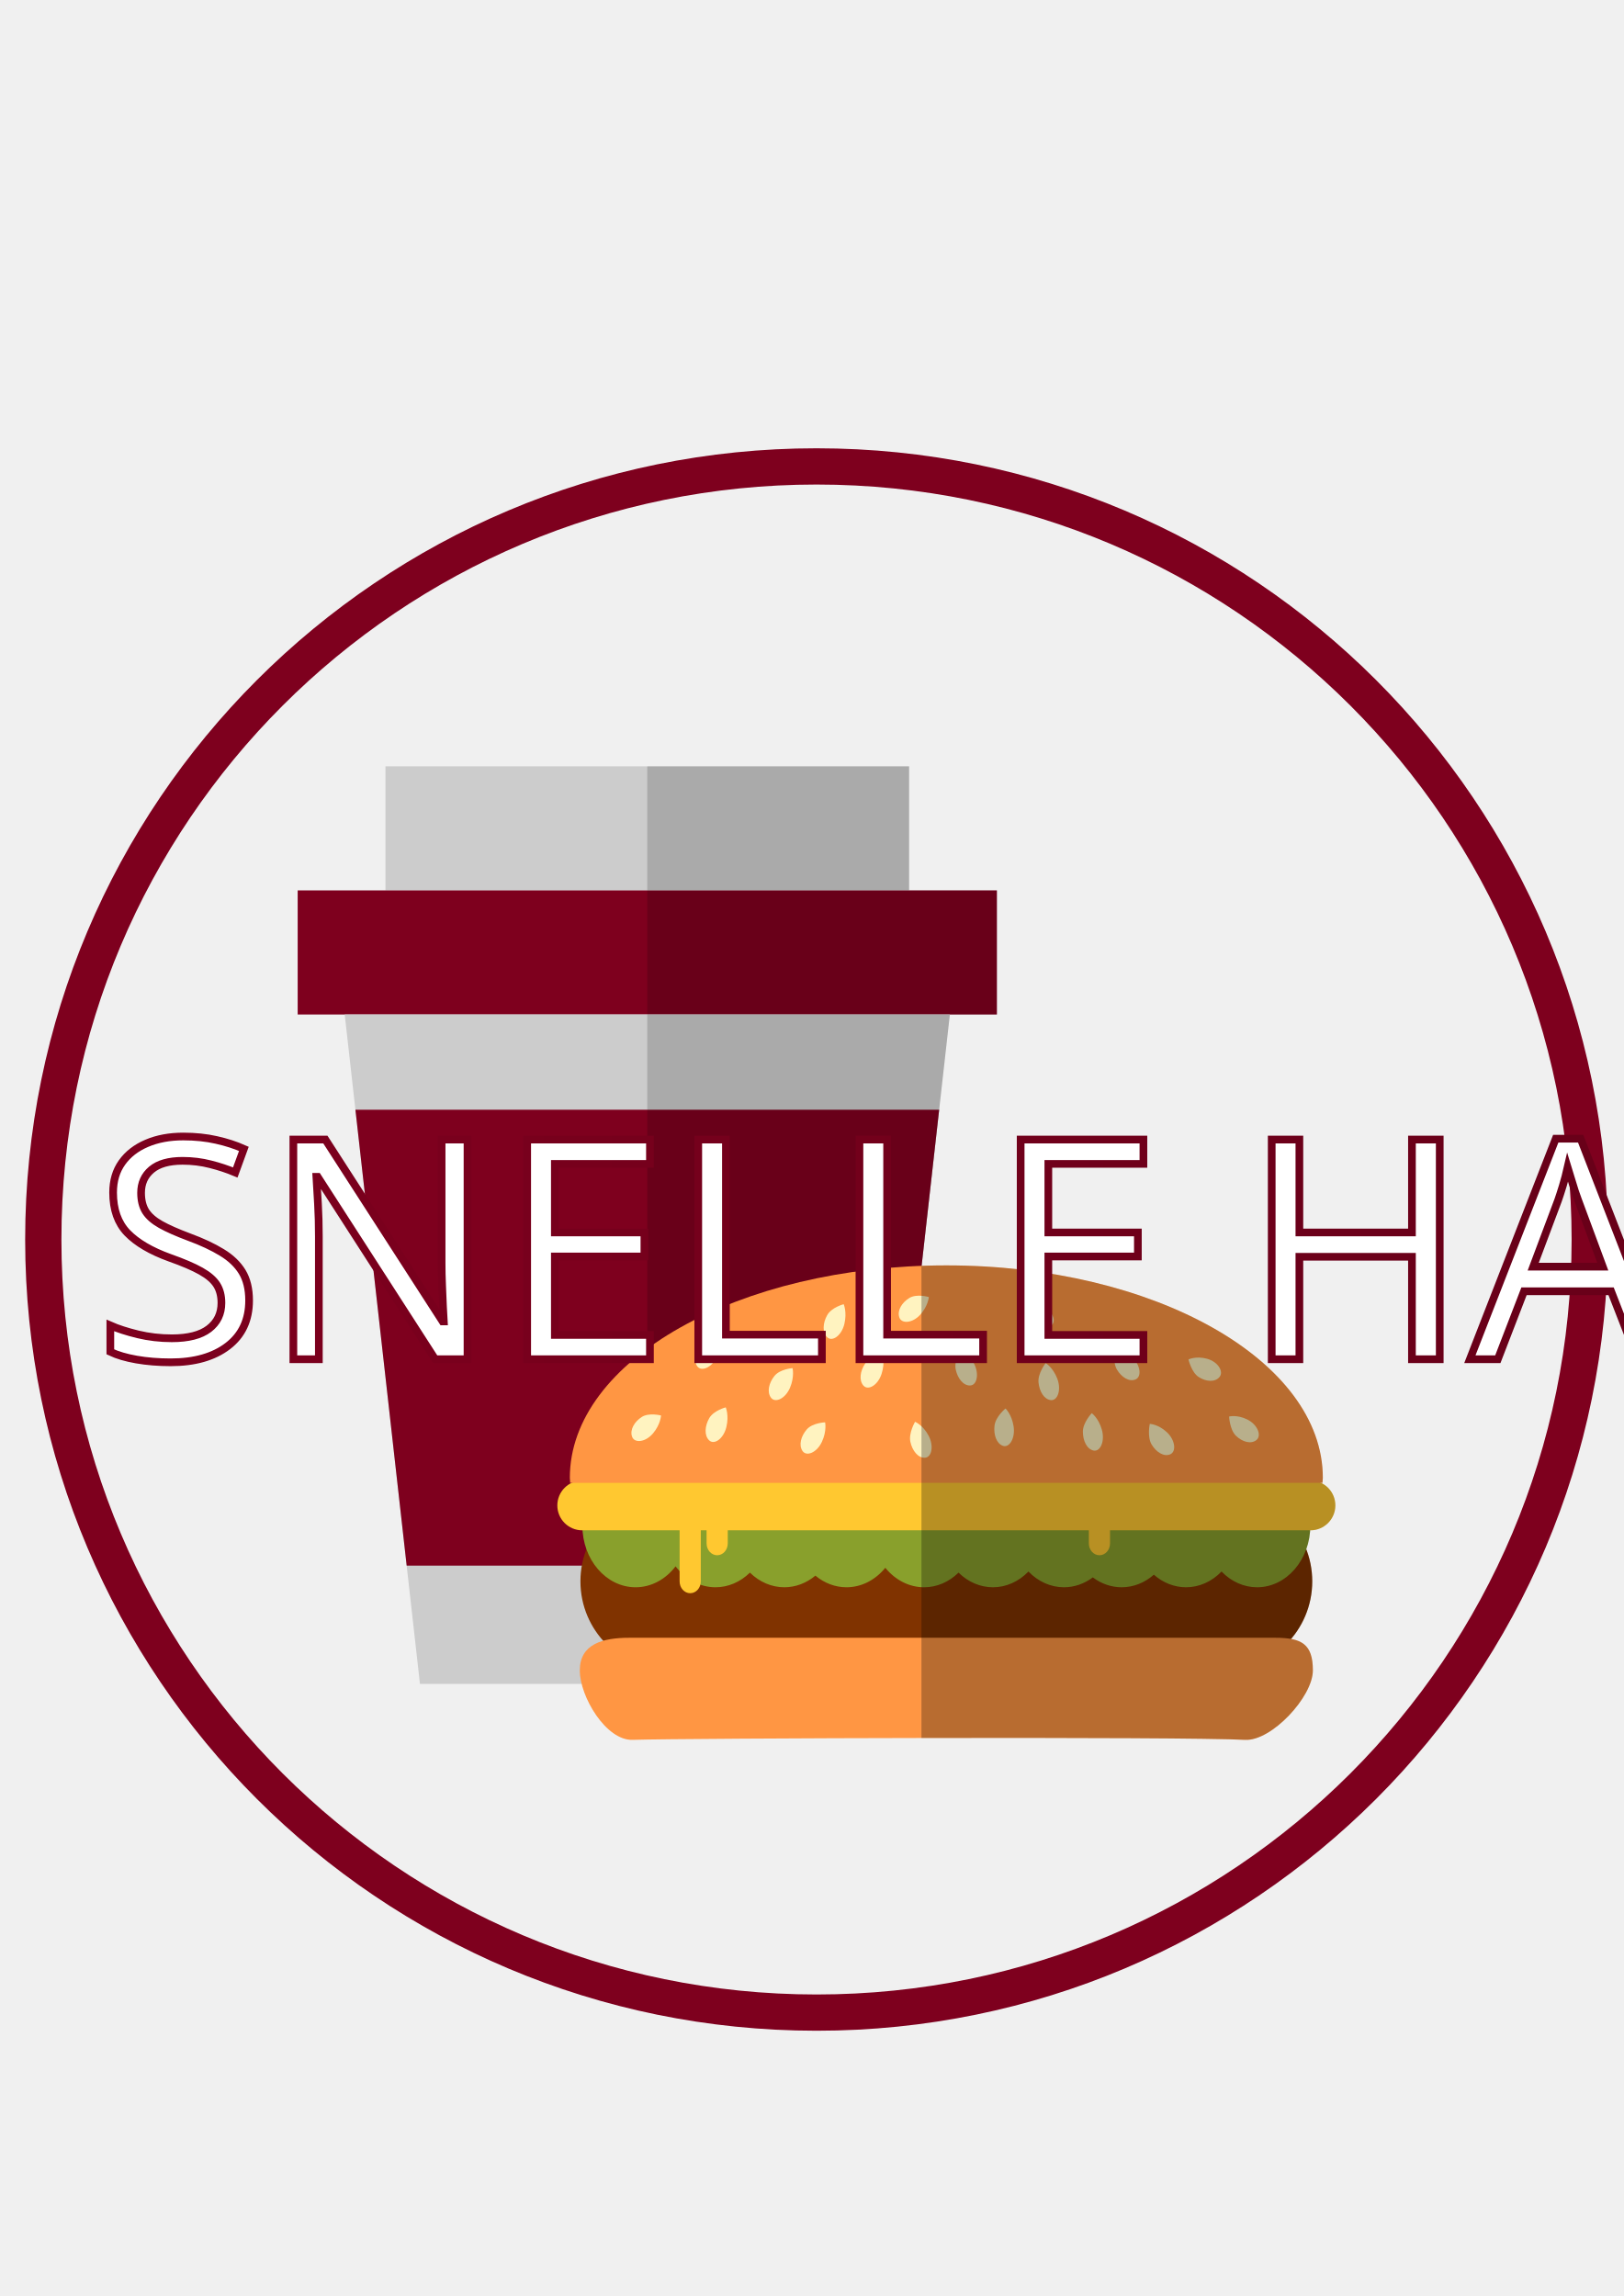
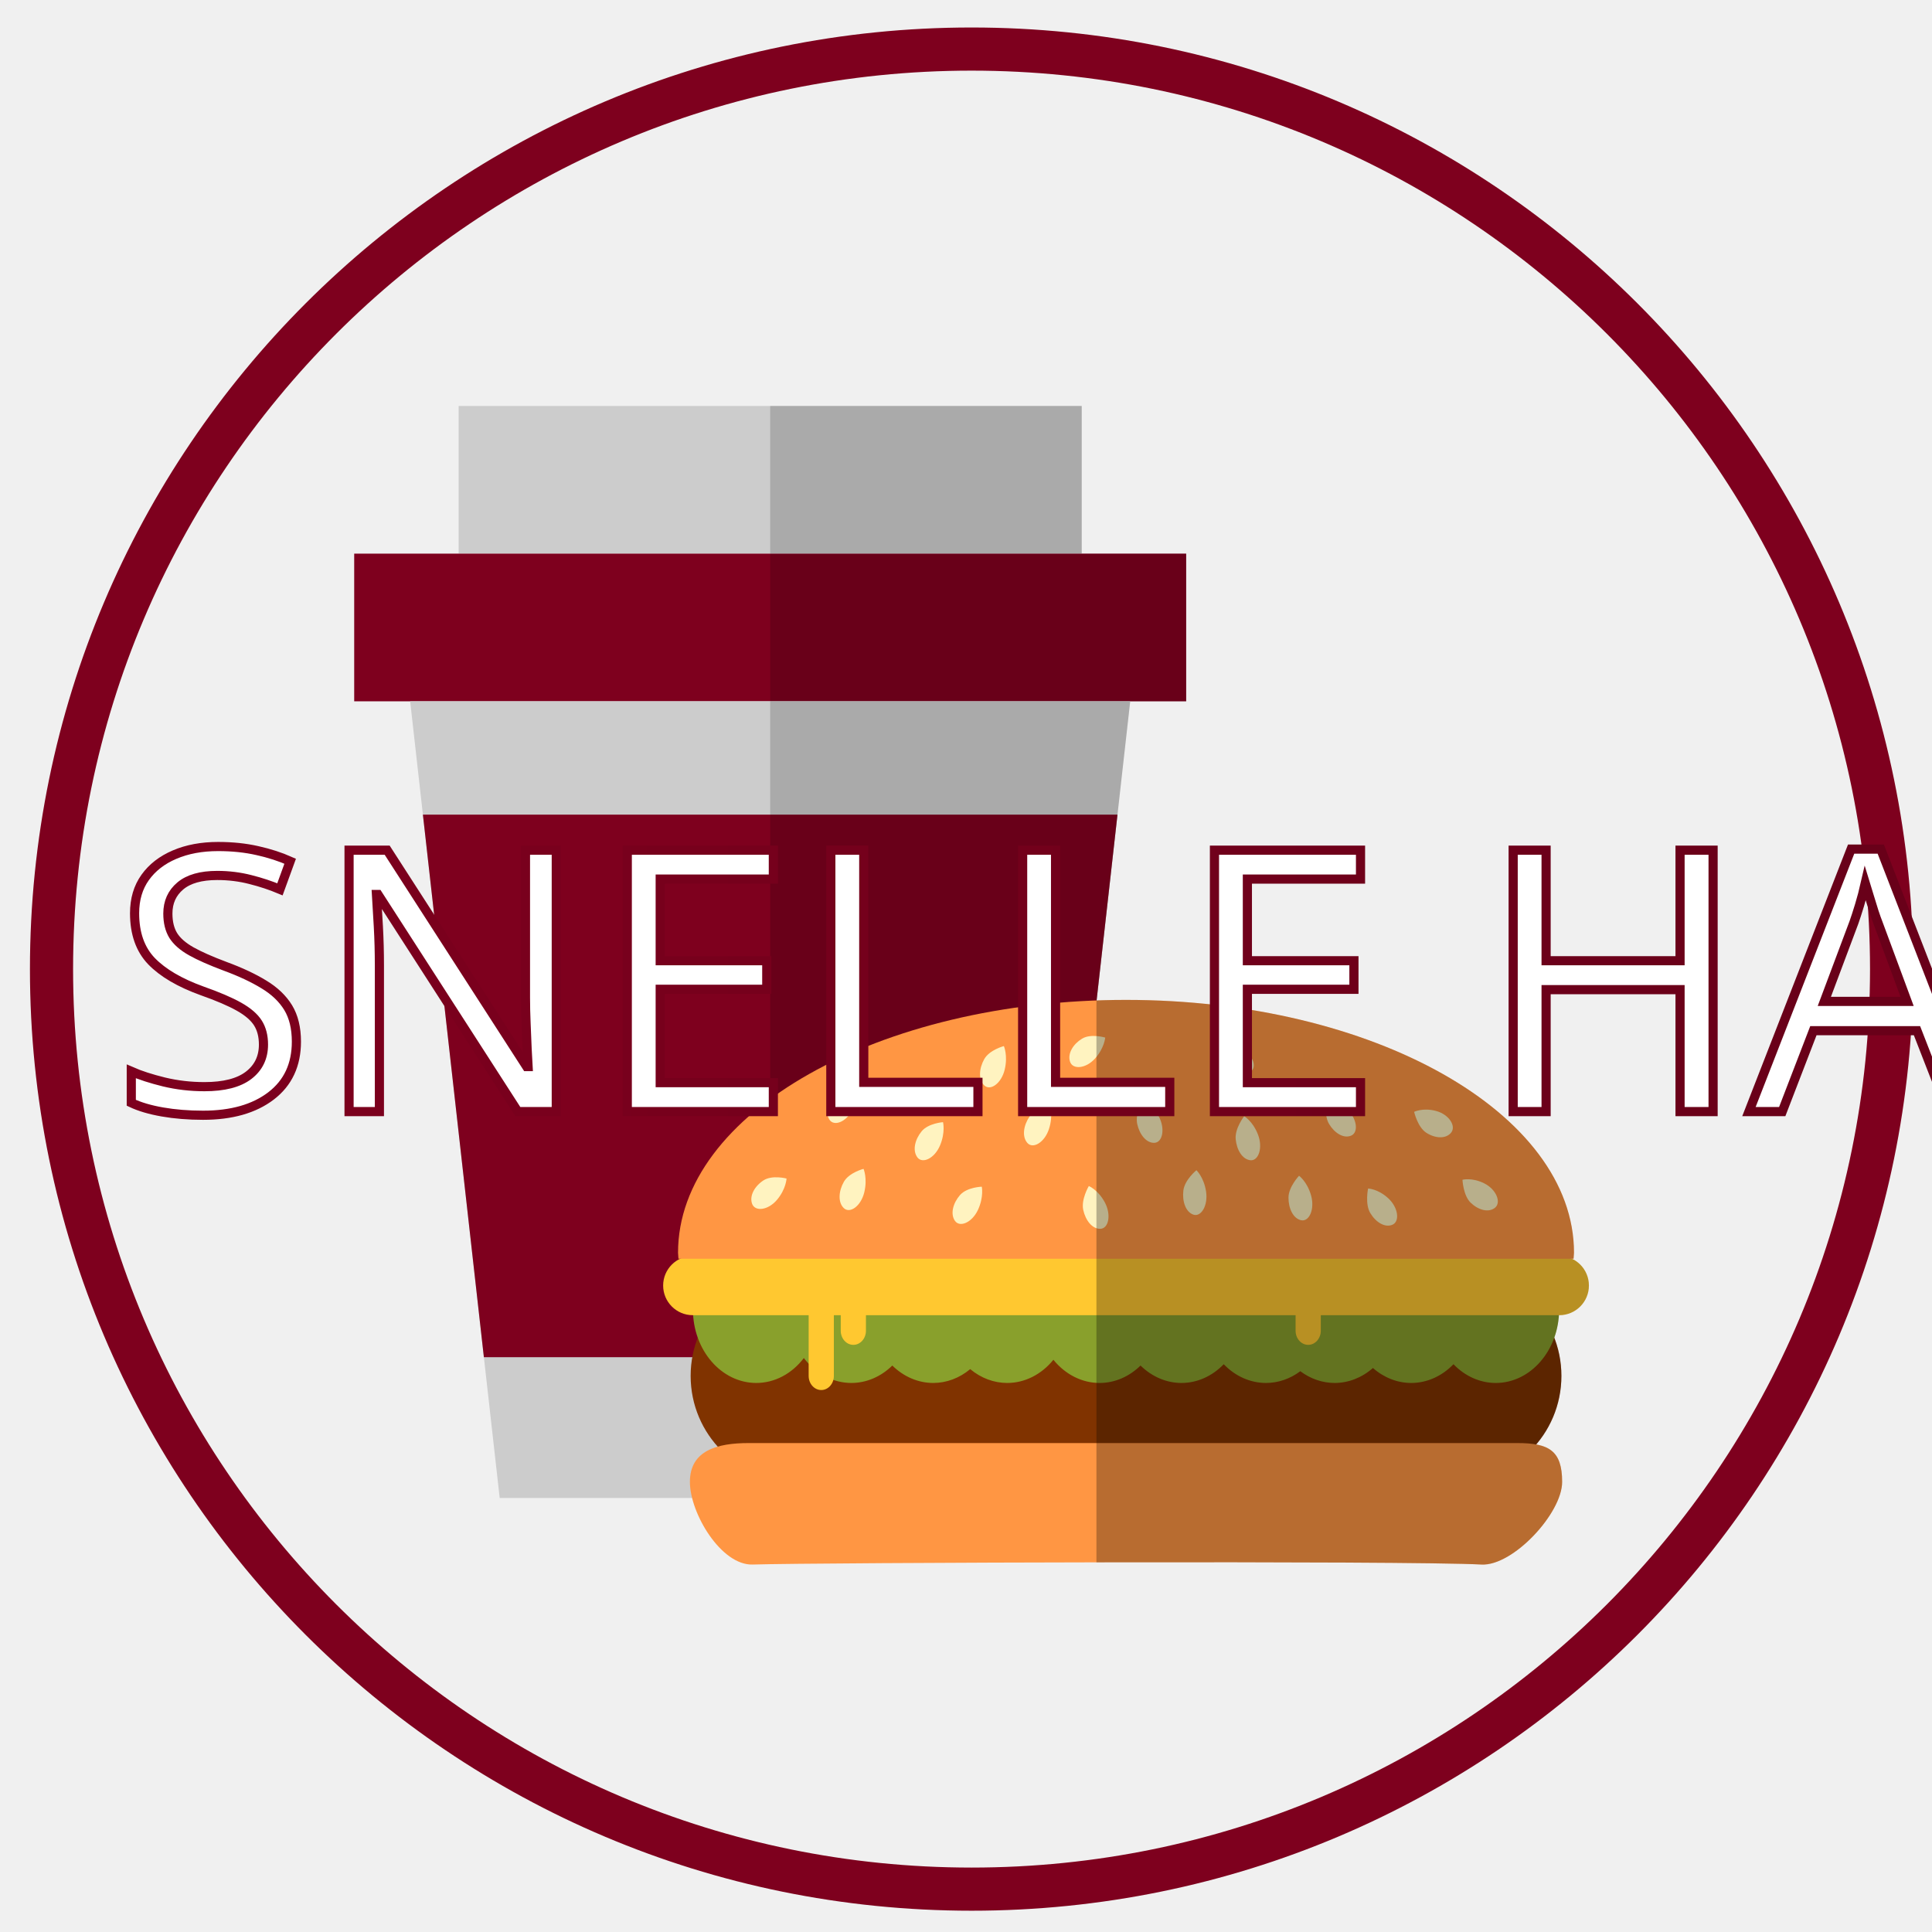
- <svg xmlns="http://www.w3.org/2000/svg" xmlns:xlink="http://www.w3.org/1999/xlink" width="210mm" height="297mm" viewBox="0 0 210 297" version="1.1" id="svg5">
+ <svg xmlns="http://www.w3.org/2000/svg" xmlns:xlink="http://www.w3.org/1999/xlink" width="210mm" height="210mm" viewBox="0 55 210 210" version="1.1" id="svg5">
  <defs id="defs2">
    <linearGradient id="linearGradient86551">
      <stop style="stop-color:#7e001e;stop-opacity:1" offset="0" id="stop86547" />
      <stop style="stop-color:#690019;stop-opacity:1" offset="1" id="stop86549" />
    </linearGradient>
    <rect x="608" y="696" width="416" height="132" id="rect23638" />
    <rect x="88" y="272" width="628" height="152" id="rect21216" />
    <clipPath clipPathUnits="userSpaceOnUse" id="clipPath1945">
      <path id="path1947" style="opacity:0.5;fill:#008000;stroke-width:7.103" d="M 29.85,102.236 H 173.875 l -17.91,173.129 H 47.76 Z" />
    </clipPath>
    <clipPath clipPathUnits="userSpaceOnUse" id="clipPath3824">
      <path id="path3826" style="opacity:0.141;fill:#000000;stroke-width:2.5" d="m 101.863,-32.089 h 194.024 V 285.812 h -194.024 z" />
    </clipPath>
    <clipPath clipPathUnits="userSpaceOnUse" id="clipPath19859">
      <rect style="opacity:1;fill:#ff0000;fill-opacity:1;stroke:none;stroke-width:2.154" id="rect19861" width="152.774" height="184.138" x="104.599" y="55.163" ry="1.104" />
    </clipPath>
    <clipPath clipPathUnits="userSpaceOnUse" id="clipPath20321">
      <path style="fill:#ff0000;stroke:none;stroke-width:0.238px;stroke-linecap:butt;stroke-linejoin:miter;stroke-opacity:1" d="m 91.022,97.221 c 0,0 32.857,12.755 33.099,41.145 0.242,28.39 0.242,49.898 0.242,49.898 0,0 60.736,24.57 61.2,15.374 0.464,-9.197 6.027,-158.279 6.027,-158.279 L 98.399,58.911 Z" id="path20323" />
    </clipPath>
    <clipPath clipPathUnits="userSpaceOnUse" id="clipPath28675">
      <rect style="opacity:1;fill:#000000;fill-opacity:1;stroke:none;stroke-width:2.841" id="rect28677" width="103.188" height="150.283" x="126.428" y="149.97" ry="10.716" />
    </clipPath>
    <linearGradient xlink:href="#linearGradient86551" id="linearGradient89806" gradientUnits="userSpaceOnUse" x1="-10.871" y1="195.87" x2="227.002" y2="195.87" gradientTransform="matrix(0.9510594,0,0,0.9510594,4.943248,9.585996)" />
  </defs>
  <g id="layer1">
    <path id="path29155" style="fill:none;stroke:#7e001e;stroke-width:4.689" d="M 205.608,160.338 A 100.005,100.005 0 0 1 105.603,260.342 100.005,100.005 0 0 1 5.599,160.338 100.005,100.005 0 0 1 105.603,60.333 100.005,100.005 0 0 1 205.608,160.338 Z" />
    <g id="g95070" transform="matrix(0.8181165,0,0,0.8181165,17.47583,2.321701)">
      <g id="g28947" transform="translate(11.1125,-24.87083)">
        <g id="g3971" transform="matrix(0.664234,0,0,0.6113972,2.193716,119.9303)">
          <g id="g2697" transform="translate(0,2.1616618e-5)">
            <rect style="opacity:1;fill:#cccccc;stroke:none;stroke-width:2.844" id="rect109" width="124.623" height="32.089" x="39.551" y="38.059" />
            <rect style="opacity:1;fill:#7e001e;fill-opacity:1;stroke:none;stroke-width:3.287" id="rect1536" width="166.413" height="32.089" x="18.656" y="70.147" />
            <path id="rect1538" style="opacity:1;fill:#cccccc;stroke-width:7.103" d="M 29.85,102.236 H 173.875 l -17.91,173.129 H 47.76 Z" />
            <rect style="opacity:1;fill:#7e001e;fill-opacity:1;stroke:none;stroke-width:2.583" id="rect1853" width="282.081" height="117.907" x="-28.357" y="126.862" clip-path="url(#clipPath1945)" />
          </g>
          <g id="g3549" transform="translate(0,2.1616618e-5)" clip-path="url(#clipPath3824)" style="opacity:0.17;fill:#000000;fill-opacity:1">
            <rect style="opacity:1;fill:#000000;fill-opacity:1;stroke:none;stroke-width:2.844" id="rect3541" width="124.623" height="32.089" x="39.551" y="38.059" />
            <rect style="opacity:1;fill:#000000;fill-opacity:1;stroke:none;stroke-width:3.287" id="rect3543" width="166.413" height="32.089" x="18.656" y="70.147" />
            <path id="path3545" style="opacity:1;fill:#000000;fill-opacity:1;stroke-width:7.103" d="M 29.85,102.236 H 173.875 l -17.91,173.129 H 47.76 Z" />
            <rect style="opacity:1;fill:#000000;fill-opacity:1;stroke:none;stroke-width:2.583" id="rect3547" width="282.081" height="117.907" x="-28.357" y="126.862" clip-path="url(#clipPath1945)" />
          </g>
        </g>
        <g id="g28807" transform="translate(7.408333,33.86667)">
          <g id="g28197" transform="translate(-20.6375,-6.879167)">
            <rect style="fill:#803300;fill-opacity:1;stroke:none;stroke-width:2.755" id="rect5180" width="115.69" height="28.14" x="72.515" y="231.008" ry="14.07" />
            <path id="rect24997" style="opacity:1;fill:#ff9643;stroke-width:2.37" d="M 80.222,254 H 182.351 c 4.178,0 5.953,0.982 5.953,5.159 0,4.178 -6.544,11.206 -10.716,10.98 -9.79,-0.529 -88.413,-0.265 -96.838,0 -4.175,0.131 -8.334,-6.803 -8.334,-10.98 0,-4.178 3.628,-5.159 7.805,-5.159 z" />
            <path id="path8813" style="fill:#89a02c;fill-opacity:1;stroke:none;stroke-width:2.53" d="m 81.24,226.505 a 8.421,9.755 0 0 0 -8.421,9.755 8.421,9.755 0 0 0 8.421,9.755 8.421,9.755 0 0 0 6.315,-3.312 8.421,9.755 0 0 0 6.316,3.312 8.421,9.755 0 0 0 5.438,-2.316 8.421,9.755 0 0 0 5.438,2.316 8.421,9.755 0 0 0 4.912,-1.839 8.421,9.755 0 0 0 4.912,1.839 8.421,9.755 0 0 0 6.14,-3.082 8.421,9.755 0 0 0 6.14,3.082 8.421,9.755 0 0 0 5.438,-2.316 8.421,9.755 0 0 0 5.439,2.316 8.421,9.755 0 0 0 5.613,-2.49 8.421,9.755 0 0 0 5.614,2.49 8.421,9.755 0 0 0 4.561,-1.562 8.421,9.755 0 0 0 4.561,1.562 8.421,9.755 0 0 0 5.088,-1.989 8.421,9.755 0 0 0 5.087,1.989 8.421,9.755 0 0 0 5.614,-2.491 8.421,9.755 0 0 0 5.613,2.491 8.421,9.755 0 0 0 8.421,-9.755 8.421,9.755 0 0 0 -8.421,-9.755 8.421,9.755 0 0 0 -5.611,2.488 8.421,9.755 0 0 0 -5.616,-2.488 8.421,9.755 0 0 0 -5.083,1.986 8.421,9.755 0 0 0 -5.092,-1.986 8.421,9.755 0 0 0 -4.557,1.559 8.421,9.755 0 0 0 -4.566,-1.559 8.421,9.755 0 0 0 -5.611,2.488 8.421,9.755 0 0 0 -5.616,-2.488 8.421,9.755 0 0 0 -5.435,2.312 8.421,9.755 0 0 0 -5.442,-2.312 8.421,9.755 0 0 0 -6.139,3.081 8.421,9.755 0 0 0 -6.141,-3.081 8.421,9.755 0 0 0 -4.908,1.836 8.421,9.755 0 0 0 -4.916,-1.836 8.421,9.755 0 0 0 -5.434,2.312 8.421,9.755 0 0 0 -5.442,-2.312 8.421,9.755 0 0 0 -6.312,3.307 8.421,9.755 0 0 0 -6.319,-3.307 z" />
            <rect style="fill:#ffc830;fill-opacity:1;stroke:none;stroke-width:3.393" id="rect17775" width="3.349" height="15.008" x="157.152" y="219.939" ry="1.876" />
            <rect style="fill:#ffc830;fill-opacity:1;stroke:none;stroke-width:1.94" id="rect10521" width="122.997" height="7.879" x="68.862" y="229.132" ry="3.94" />
            <rect style="fill:#ffc830;fill-opacity:1;stroke:none;stroke-width:3.393" id="rect10899" width="3.349" height="15.008" x="92.457" y="225.943" ry="1.876" />
            <rect style="fill:#ffc830;fill-opacity:1;stroke:none;stroke-width:3.393" id="rect17777" width="3.349" height="15.008" x="152.889" y="225.943" ry="1.876" />
            <path id="path9893" style="fill:#ff9643;fill-opacity:1;stroke:none;stroke-width:3.326" d="m 130.36,195.12 a 59.519,33.591 0 0 0 -59.52,33.591 59.519,33.591 0 0 0 0.055,0.796 H 189.824 a 59.519,33.591 0 0 0 0.055,-0.796 59.519,33.591 0 0 0 -59.519,-33.591 z" />
            <rect style="fill:#ffc830;fill-opacity:1;stroke:none;stroke-width:3.393" id="rect10773" width="3.349" height="15.008" x="88.194" y="231.946" ry="1.876" />
            <path style="fill:#fff3c0;fill-opacity:1;stroke:none;stroke-width:0.045px;stroke-linecap:butt;stroke-linejoin:miter;stroke-opacity:1" d="m 85.257,218.854 c 0,0 -0.06,1.389 -1.259,2.817 -1.199,1.427 -2.947,1.606 -3.323,0.525 -0.376,-1.08 0.368,-2.35 1.52,-3.099 1.152,-0.748 3.062,-0.244 3.062,-0.244 z" id="path14993" />
            <path style="fill:#fff3c0;fill-opacity:1;stroke:none;stroke-width:0.045px;stroke-linecap:butt;stroke-linejoin:miter;stroke-opacity:1" d="m 94.632,206.6 c 0,0 0.259,1.363 -0.578,3.058 -0.837,1.695 -2.492,2.321 -3.103,1.371 -0.611,-0.95 -0.179,-2.375 0.767,-3.4 0.946,-1.024 2.914,-1.03 2.914,-1.03 z" id="path14995" />
            <path style="fill:#fff3c0;fill-opacity:1;stroke:none;stroke-width:0.045px;stroke-linecap:butt;stroke-linejoin:miter;stroke-opacity:1" d="m 127.593,200.126 c 0,0 -0.101,1.387 -1.341,2.773 -1.24,1.386 -2.993,1.506 -3.337,0.414 -0.344,-1.092 0.438,-2.337 1.611,-3.046 1.173,-0.709 3.067,-0.141 3.067,-0.141 z" id="path15102" />
            <path style="fill:#fff3c0;fill-opacity:1;stroke:none;stroke-width:0.045px;stroke-linecap:butt;stroke-linejoin:miter;stroke-opacity:1" d="m 142.439,201.224 c 0,0 1.239,-0.439 2.919,0.241 1.681,0.68 2.464,2.355 1.653,3.116 -0.811,0.761 -2.191,0.477 -3.26,-0.4 -1.069,-0.877 -1.312,-2.958 -1.312,-2.958 z" id="path15104" />
            <path style="fill:#fff3c0;fill-opacity:1;stroke:none;stroke-width:0.045px;stroke-linecap:butt;stroke-linejoin:miter;stroke-opacity:1" d="m 132.59,208.425 c 0,0 1.219,0.497 2.115,2.158 0.896,1.661 0.505,3.486 -0.575,3.527 -1.081,0.041 -1.978,-1.111 -2.284,-2.511 -0.305,-1.4 0.744,-3.174 0.744,-3.174 z" id="path15106" />
            <path style="fill:#fff3c0;fill-opacity:1;stroke:none;stroke-width:0.045px;stroke-linecap:butt;stroke-linejoin:miter;stroke-opacity:1" d="m 95.487,217.567 c 0,0 0.546,1.263 0.098,3.118 -0.448,1.855 -1.924,2.87 -2.724,2.095 -0.8,-0.775 -0.687,-2.268 0.013,-3.496 0.7,-1.229 2.614,-1.716 2.614,-1.716 z" id="path15108" />
            <path style="fill:#fff3c0;fill-opacity:1;stroke:none;stroke-width:0.045px;stroke-linecap:butt;stroke-linejoin:miter;stroke-opacity:1" d="m 157.041,208.34 c 0,0 1.305,0.036 2.668,1.285 1.363,1.249 1.565,3.108 0.559,3.53 -1.006,0.422 -2.213,-0.346 -2.937,-1.558 -0.725,-1.212 -0.289,-3.257 -0.289,-3.257 z" id="path15110" />
            <path style="fill:#fff3c0;fill-opacity:1;stroke:none;stroke-width:0.045px;stroke-linecap:butt;stroke-linejoin:miter;stroke-opacity:1" d="m 146.058,210.572 c 0,0 1.148,0.662 1.832,2.434 0.684,1.771 0.073,3.526 -1.003,3.416 -1.076,-0.11 -1.825,-1.377 -1.956,-2.807 -0.131,-1.43 1.127,-3.043 1.127,-3.043 z" id="path15230" />
            <path style="fill:#fff3c0;fill-opacity:1;stroke:none;stroke-width:0.045px;stroke-linecap:butt;stroke-linejoin:miter;stroke-opacity:1" d="m 106.046,211.365 c 0,0 0.339,1.343 -0.397,3.091 -0.736,1.748 -2.351,2.483 -3.017,1.575 -0.666,-0.908 -0.318,-2.359 0.566,-3.444 0.884,-1.085 2.848,-1.222 2.848,-1.222 z" id="path15319" />
            <path style="fill:#fff3c0;fill-opacity:1;stroke:none;stroke-width:0.045px;stroke-linecap:butt;stroke-linejoin:miter;stroke-opacity:1" d="m 111.196,219.937 c 0,0 0.292,1.356 -0.504,3.073 -0.796,1.717 -2.436,2.388 -3.069,1.455 -0.634,-0.934 -0.236,-2.369 0.685,-3.419 0.921,-1.05 2.888,-1.109 2.888,-1.109 z" id="path15321" />
            <path style="fill:#fff3c0;fill-opacity:1;stroke:none;stroke-width:0.045px;stroke-linecap:butt;stroke-linejoin:miter;stroke-opacity:1" d="m 139.713,217.748 c 0,0 0.981,0.918 1.278,2.807 0.297,1.889 -0.664,3.455 -1.691,3.093 -1.026,-0.362 -1.492,-1.775 -1.321,-3.2 0.171,-1.426 1.734,-2.7 1.734,-2.7 z" id="path15323" />
            <path style="fill:#fff3c0;fill-opacity:1;stroke:none;stroke-width:0.045px;stroke-linecap:butt;stroke-linejoin:miter;stroke-opacity:1" d="m 168.637,209.993 c 0,0 1.184,-0.586 2.926,-0.114 1.742,0.472 2.7,2.041 1.975,2.896 -0.725,0.855 -2.126,0.74 -3.281,-0.002 -1.155,-0.742 -1.619,-2.779 -1.619,-2.779 z" id="path15325" />
            <path style="fill:#fff3c0;fill-opacity:1;stroke:none;stroke-width:0.045px;stroke-linecap:butt;stroke-linejoin:miter;stroke-opacity:1" d="m 114.132,201.255 c 0,0 0.552,1.261 0.111,3.118 -0.441,1.857 -1.912,2.879 -2.715,2.108 -0.803,-0.771 -0.697,-2.264 -0.002,-3.496 0.694,-1.232 2.606,-1.729 2.606,-1.729 z" id="path15331" />
            <path style="fill:#fff3c0;fill-opacity:1;stroke:none;stroke-width:0.045px;stroke-linecap:butt;stroke-linejoin:miter;stroke-opacity:1" d="m 120.26,209.152 c 0,0 0.45,1.306 -0.136,3.116 -0.586,1.811 -2.133,2.697 -2.872,1.856 -0.739,-0.841 -0.515,-2.319 0.275,-3.484 0.79,-1.165 2.734,-1.488 2.734,-1.488 z" id="path15341" />
            <path style="fill:#fff3c0;fill-opacity:1;stroke:none;stroke-width:0.045px;stroke-linecap:butt;stroke-linejoin:miter;stroke-opacity:1" d="m 125.417,219.851 c 0,0 1.22,0.495 2.117,2.155 0.898,1.66 0.51,3.485 -0.571,3.527 -1.08,0.042 -1.98,-1.108 -2.287,-2.507 -0.307,-1.4 0.74,-3.175 0.74,-3.175 z" id="path15343" />
            <path style="fill:#fff3c0;fill-opacity:1;stroke:none;stroke-width:0.045px;stroke-linecap:butt;stroke-linejoin:miter;stroke-opacity:1" d="m 153.349,218.486 c 0,0 1.081,0.78 1.597,2.615 0.516,1.835 -0.254,3.517 -1.315,3.294 -1.061,-0.223 -1.689,-1.562 -1.686,-2.999 0.003,-1.437 1.404,-2.909 1.404,-2.909 z" id="path17262" />
            <path style="fill:#fff3c0;fill-opacity:1;stroke:none;stroke-width:0.045px;stroke-linecap:butt;stroke-linejoin:miter;stroke-opacity:1" d="m 162.521,220.181 c 0,0 1.305,0.036 2.668,1.285 1.363,1.249 1.565,3.108 0.559,3.53 -1.006,0.422 -2.213,-0.346 -2.937,-1.558 -0.725,-1.212 -0.289,-3.257 -0.289,-3.257 z" id="path19163" />
            <path style="fill:#fff3c0;fill-opacity:1;stroke:none;stroke-width:0.045px;stroke-linecap:butt;stroke-linejoin:miter;stroke-opacity:1" d="m 175.061,219.019 c 0,0 1.266,-0.337 2.893,0.477 1.627,0.814 2.289,2.548 1.426,3.241 -0.863,0.693 -2.219,0.298 -3.222,-0.663 -1.003,-0.961 -1.097,-3.055 -1.097,-3.055 z" id="path19165" />
          </g>
          <g id="g28673" transform="translate(-20.6375,-6.879167)" clip-path="url(#clipPath28675)" style="opacity:0.279;fill:#000000">
            <rect style="fill:#000000;fill-opacity:1;stroke:none;stroke-width:2.755" id="rect28619" width="115.69" height="28.14" x="72.515" y="231.008" ry="14.07" />
            <path id="path28621" style="opacity:1;fill:#000000;stroke-width:2.37" d="M 80.222,254 H 182.351 c 4.178,0 5.953,0.982 5.953,5.159 0,4.178 -6.544,11.206 -10.716,10.98 -9.79,-0.529 -88.413,-0.265 -96.838,0 -4.175,0.131 -8.334,-6.803 -8.334,-10.98 0,-4.178 3.628,-5.159 7.805,-5.159 z" />
            <path id="path28623" style="fill:#000000;fill-opacity:1;stroke:none;stroke-width:2.53" d="m 81.24,226.505 a 8.421,9.755 0 0 0 -8.421,9.755 8.421,9.755 0 0 0 8.421,9.755 8.421,9.755 0 0 0 6.315,-3.312 8.421,9.755 0 0 0 6.316,3.312 8.421,9.755 0 0 0 5.438,-2.316 8.421,9.755 0 0 0 5.438,2.316 8.421,9.755 0 0 0 4.912,-1.839 8.421,9.755 0 0 0 4.912,1.839 8.421,9.755 0 0 0 6.14,-3.082 8.421,9.755 0 0 0 6.14,3.082 8.421,9.755 0 0 0 5.438,-2.316 8.421,9.755 0 0 0 5.439,2.316 8.421,9.755 0 0 0 5.613,-2.49 8.421,9.755 0 0 0 5.614,2.49 8.421,9.755 0 0 0 4.561,-1.562 8.421,9.755 0 0 0 4.561,1.562 8.421,9.755 0 0 0 5.088,-1.989 8.421,9.755 0 0 0 5.087,1.989 8.421,9.755 0 0 0 5.614,-2.491 8.421,9.755 0 0 0 5.613,2.491 8.421,9.755 0 0 0 8.421,-9.755 8.421,9.755 0 0 0 -8.421,-9.755 8.421,9.755 0 0 0 -5.611,2.488 8.421,9.755 0 0 0 -5.616,-2.488 8.421,9.755 0 0 0 -5.083,1.986 8.421,9.755 0 0 0 -5.092,-1.986 8.421,9.755 0 0 0 -4.557,1.559 8.421,9.755 0 0 0 -4.566,-1.559 8.421,9.755 0 0 0 -5.611,2.488 8.421,9.755 0 0 0 -5.616,-2.488 8.421,9.755 0 0 0 -5.435,2.312 8.421,9.755 0 0 0 -5.442,-2.312 8.421,9.755 0 0 0 -6.139,3.081 8.421,9.755 0 0 0 -6.141,-3.081 8.421,9.755 0 0 0 -4.908,1.836 8.421,9.755 0 0 0 -4.916,-1.836 8.421,9.755 0 0 0 -5.434,2.312 8.421,9.755 0 0 0 -5.442,-2.312 8.421,9.755 0 0 0 -6.312,3.307 8.421,9.755 0 0 0 -6.319,-3.307 z" />
            <rect style="fill:#000000;fill-opacity:1;stroke:none;stroke-width:3.393" id="rect28625" width="3.349" height="15.008" x="157.152" y="219.939" ry="1.876" />
            <rect style="fill:#000000;fill-opacity:1;stroke:none;stroke-width:1.94" id="rect28627" width="122.997" height="7.879" x="68.862" y="229.132" ry="3.94" />
            <rect style="fill:#000000;fill-opacity:1;stroke:none;stroke-width:3.393" id="rect28629" width="3.349" height="15.008" x="92.457" y="225.943" ry="1.876" />
            <rect style="fill:#000000;fill-opacity:1;stroke:none;stroke-width:3.393" id="rect28631" width="3.349" height="15.008" x="152.889" y="225.943" ry="1.876" />
            <path id="path28633" style="fill:#000000;fill-opacity:1;stroke:none;stroke-width:3.326" d="m 130.36,195.12 a 59.519,33.591 0 0 0 -59.52,33.591 59.519,33.591 0 0 0 0.055,0.796 H 189.824 a 59.519,33.591 0 0 0 0.055,-0.796 59.519,33.591 0 0 0 -59.519,-33.591 z" />
            <rect style="fill:#000000;fill-opacity:1;stroke:none;stroke-width:3.393" id="rect28635" width="3.349" height="15.008" x="88.194" y="231.946" ry="1.876" />
            <path style="fill:#000000;fill-opacity:1;stroke:none;stroke-width:0.045px;stroke-linecap:butt;stroke-linejoin:miter;stroke-opacity:1" d="m 85.257,218.854 c 0,0 -0.06,1.389 -1.259,2.817 -1.199,1.427 -2.947,1.606 -3.323,0.525 -0.376,-1.08 0.368,-2.35 1.52,-3.099 1.152,-0.748 3.062,-0.244 3.062,-0.244 z" id="path28637" />
            <path style="fill:#000000;fill-opacity:1;stroke:none;stroke-width:0.045px;stroke-linecap:butt;stroke-linejoin:miter;stroke-opacity:1" d="m 94.632,206.6 c 0,0 0.259,1.363 -0.578,3.058 -0.837,1.695 -2.492,2.321 -3.103,1.371 -0.611,-0.95 -0.179,-2.375 0.767,-3.4 0.946,-1.024 2.914,-1.03 2.914,-1.03 z" id="path28639" />
            <path style="fill:#000000;fill-opacity:1;stroke:none;stroke-width:0.045px;stroke-linecap:butt;stroke-linejoin:miter;stroke-opacity:1" d="m 127.593,200.126 c 0,0 -0.101,1.387 -1.341,2.773 -1.24,1.386 -2.993,1.506 -3.337,0.414 -0.344,-1.092 0.438,-2.337 1.611,-3.046 1.173,-0.709 3.067,-0.141 3.067,-0.141 z" id="path28641" />
            <path style="fill:#000000;fill-opacity:1;stroke:none;stroke-width:0.045px;stroke-linecap:butt;stroke-linejoin:miter;stroke-opacity:1" d="m 142.439,201.224 c 0,0 1.239,-0.439 2.919,0.241 1.681,0.68 2.464,2.355 1.653,3.116 -0.811,0.761 -2.191,0.477 -3.26,-0.4 -1.069,-0.877 -1.312,-2.958 -1.312,-2.958 z" id="path28643" />
            <path style="fill:#000000;fill-opacity:1;stroke:none;stroke-width:0.045px;stroke-linecap:butt;stroke-linejoin:miter;stroke-opacity:1" d="m 132.59,208.425 c 0,0 1.219,0.497 2.115,2.158 0.896,1.661 0.505,3.486 -0.575,3.527 -1.081,0.041 -1.978,-1.111 -2.284,-2.511 -0.305,-1.4 0.744,-3.174 0.744,-3.174 z" id="path28645" />
            <path style="fill:#000000;fill-opacity:1;stroke:none;stroke-width:0.045px;stroke-linecap:butt;stroke-linejoin:miter;stroke-opacity:1" d="m 95.487,217.567 c 0,0 0.546,1.263 0.098,3.118 -0.448,1.855 -1.924,2.87 -2.724,2.095 -0.8,-0.775 -0.687,-2.268 0.013,-3.496 0.7,-1.229 2.614,-1.716 2.614,-1.716 z" id="path28647" />
            <path style="fill:#000000;fill-opacity:1;stroke:none;stroke-width:0.045px;stroke-linecap:butt;stroke-linejoin:miter;stroke-opacity:1" d="m 157.041,208.34 c 0,0 1.305,0.036 2.668,1.285 1.363,1.249 1.565,3.108 0.559,3.53 -1.006,0.422 -2.213,-0.346 -2.937,-1.558 -0.725,-1.212 -0.289,-3.257 -0.289,-3.257 z" id="path28649" />
            <path style="fill:#000000;fill-opacity:1;stroke:none;stroke-width:0.045px;stroke-linecap:butt;stroke-linejoin:miter;stroke-opacity:1" d="m 146.058,210.572 c 0,0 1.148,0.662 1.832,2.434 0.684,1.771 0.073,3.526 -1.003,3.416 -1.076,-0.11 -1.825,-1.377 -1.956,-2.807 -0.131,-1.43 1.127,-3.043 1.127,-3.043 z" id="path28651" />
            <path style="fill:#000000;fill-opacity:1;stroke:none;stroke-width:0.045px;stroke-linecap:butt;stroke-linejoin:miter;stroke-opacity:1" d="m 106.046,211.365 c 0,0 0.339,1.343 -0.397,3.091 -0.736,1.748 -2.351,2.483 -3.017,1.575 -0.666,-0.908 -0.318,-2.359 0.566,-3.444 0.884,-1.085 2.848,-1.222 2.848,-1.222 z" id="path28653" />
            <path style="fill:#000000;fill-opacity:1;stroke:none;stroke-width:0.045px;stroke-linecap:butt;stroke-linejoin:miter;stroke-opacity:1" d="m 111.196,219.937 c 0,0 0.292,1.356 -0.504,3.073 -0.796,1.717 -2.436,2.388 -3.069,1.455 -0.634,-0.934 -0.236,-2.369 0.685,-3.419 0.921,-1.05 2.888,-1.109 2.888,-1.109 z" id="path28655" />
            <path style="fill:#000000;fill-opacity:1;stroke:none;stroke-width:0.045px;stroke-linecap:butt;stroke-linejoin:miter;stroke-opacity:1" d="m 139.713,217.748 c 0,0 0.981,0.918 1.278,2.807 0.297,1.889 -0.664,3.455 -1.691,3.093 -1.026,-0.362 -1.492,-1.775 -1.321,-3.2 0.171,-1.426 1.734,-2.7 1.734,-2.7 z" id="path28657" />
            <path style="fill:#000000;fill-opacity:1;stroke:none;stroke-width:0.045px;stroke-linecap:butt;stroke-linejoin:miter;stroke-opacity:1" d="m 168.637,209.993 c 0,0 1.184,-0.586 2.926,-0.114 1.742,0.472 2.7,2.041 1.975,2.896 -0.725,0.855 -2.126,0.74 -3.281,-0.002 -1.155,-0.742 -1.619,-2.779 -1.619,-2.779 z" id="path28659" />
            <path style="fill:#000000;fill-opacity:1;stroke:none;stroke-width:0.045px;stroke-linecap:butt;stroke-linejoin:miter;stroke-opacity:1" d="m 114.132,201.255 c 0,0 0.552,1.261 0.111,3.118 -0.441,1.857 -1.912,2.879 -2.715,2.108 -0.803,-0.771 -0.697,-2.264 -0.002,-3.496 0.694,-1.232 2.606,-1.729 2.606,-1.729 z" id="path28661" />
            <path style="fill:#000000;fill-opacity:1;stroke:none;stroke-width:0.045px;stroke-linecap:butt;stroke-linejoin:miter;stroke-opacity:1" d="m 120.26,209.152 c 0,0 0.45,1.306 -0.136,3.116 -0.586,1.811 -2.133,2.697 -2.872,1.856 -0.739,-0.841 -0.515,-2.319 0.275,-3.484 0.79,-1.165 2.734,-1.488 2.734,-1.488 z" id="path28663" />
            <path style="fill:#000000;fill-opacity:1;stroke:none;stroke-width:0.045px;stroke-linecap:butt;stroke-linejoin:miter;stroke-opacity:1" d="m 125.417,219.851 c 0,0 1.22,0.495 2.117,2.155 0.898,1.66 0.51,3.485 -0.571,3.527 -1.08,0.042 -1.98,-1.108 -2.287,-2.507 -0.307,-1.4 0.74,-3.175 0.74,-3.175 z" id="path28665" />
            <path style="fill:#000000;fill-opacity:1;stroke:none;stroke-width:0.045px;stroke-linecap:butt;stroke-linejoin:miter;stroke-opacity:1" d="m 153.349,218.486 c 0,0 1.081,0.78 1.597,2.615 0.516,1.835 -0.254,3.517 -1.315,3.294 -1.061,-0.223 -1.689,-1.562 -1.686,-2.999 0.003,-1.437 1.404,-2.909 1.404,-2.909 z" id="path28667" />
            <path style="fill:#000000;fill-opacity:1;stroke:none;stroke-width:0.045px;stroke-linecap:butt;stroke-linejoin:miter;stroke-opacity:1" d="m 162.521,220.181 c 0,0 1.305,0.036 2.668,1.285 1.363,1.249 1.565,3.108 0.559,3.53 -1.006,0.422 -2.213,-0.346 -2.937,-1.558 -0.725,-1.212 -0.289,-3.257 -0.289,-3.257 z" id="path28669" />
            <path style="fill:#000000;fill-opacity:1;stroke:none;stroke-width:0.045px;stroke-linecap:butt;stroke-linejoin:miter;stroke-opacity:1" d="m 175.061,219.019 c 0,0 1.266,-0.337 2.893,0.477 1.627,0.814 2.289,2.548 1.426,3.241 -0.863,0.693 -2.219,0.298 -3.222,-0.663 -1.003,-0.961 -1.097,-3.055 -1.097,-3.055 z" id="path28671" />
          </g>
        </g>
      </g>
      <text xml:space="preserve" style="font-style:normal;font-variant:normal;font-weight:normal;font-stretch:normal;font-size:48.637px;line-height:1.25;font-family:'Bauhaus 93';-inkscape-font-specification:'Bauhaus 93, ';fill:#ffffff;fill-opacity:1;stroke:url(#linearGradient89806);stroke-width:1.216;stroke-opacity:1" x="-6.403" y="212.078" id="text74751">
        <tspan id="tspan74749" style="font-style:normal;font-variant:normal;font-weight:normal;font-stretch:normal;font-family:'Bauhaus 93';-inkscape-font-specification:'Bauhaus 93, ';fill:#ffffff;fill-opacity:1;stroke:url(#linearGradient89806);stroke-width:1.216;stroke-opacity:1" x="-6.403" y="212.078">SNELLE HAP </tspan>
      </text>
    </g>
  </g>
</svg>
